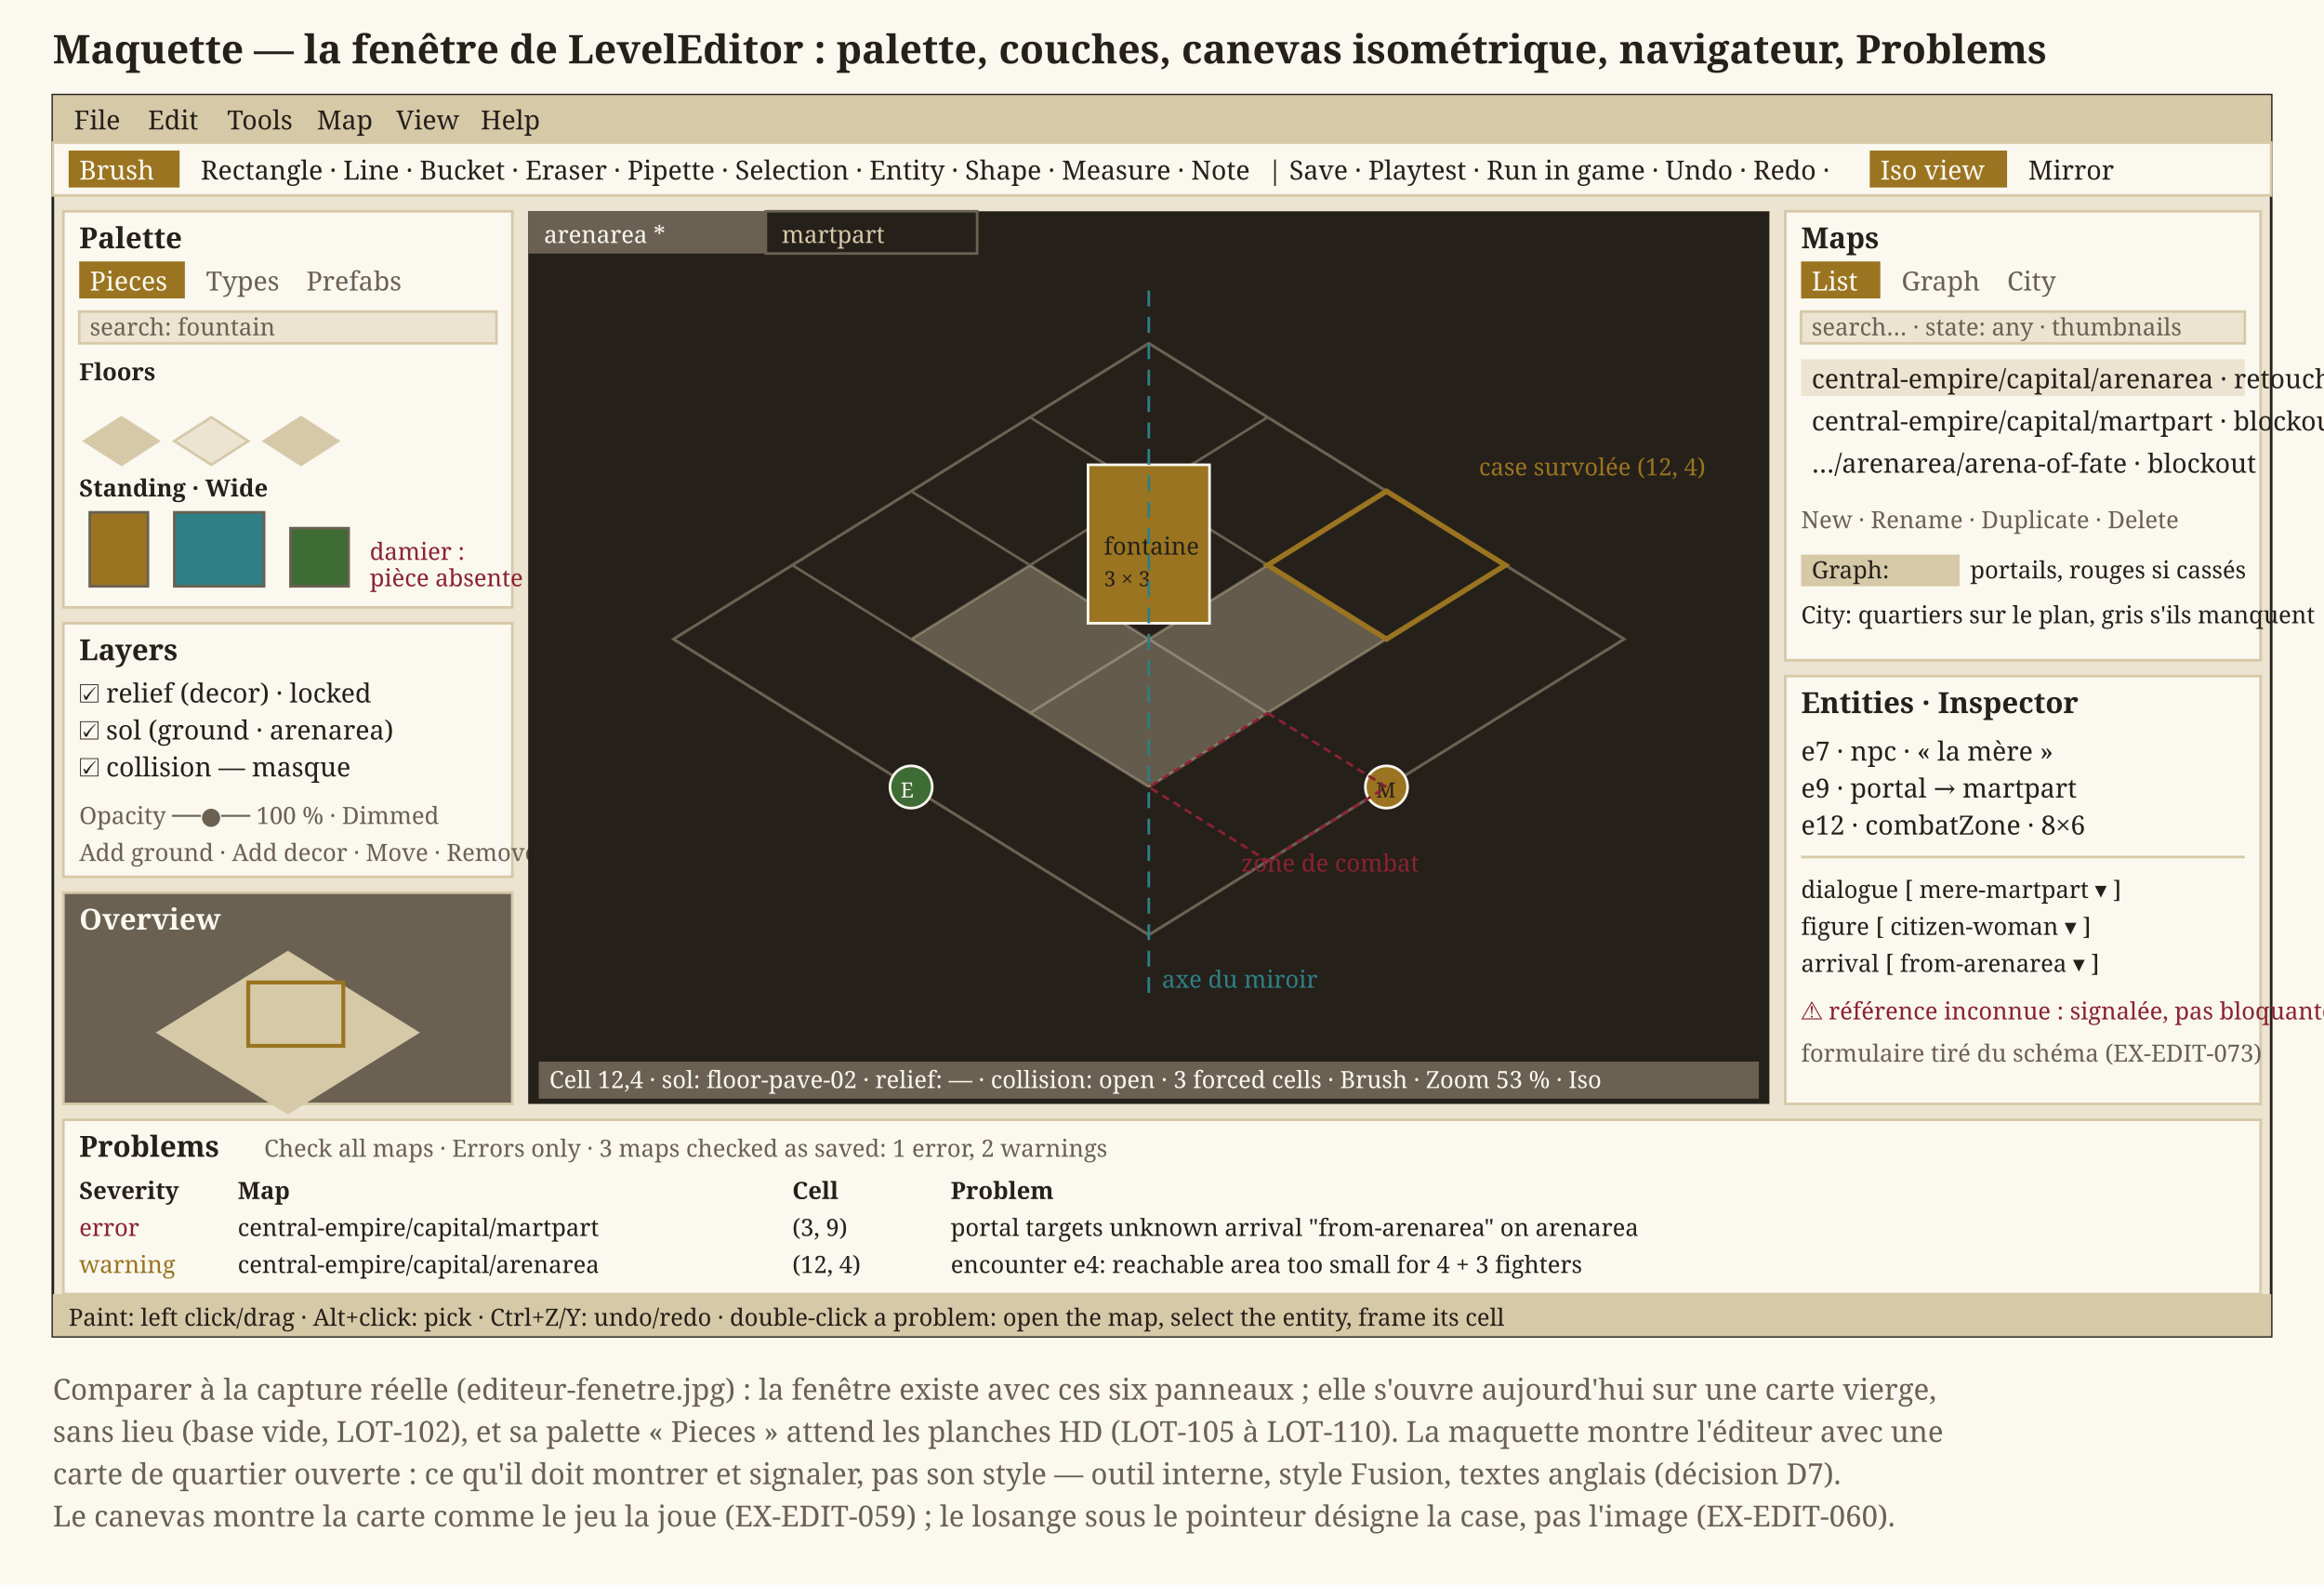
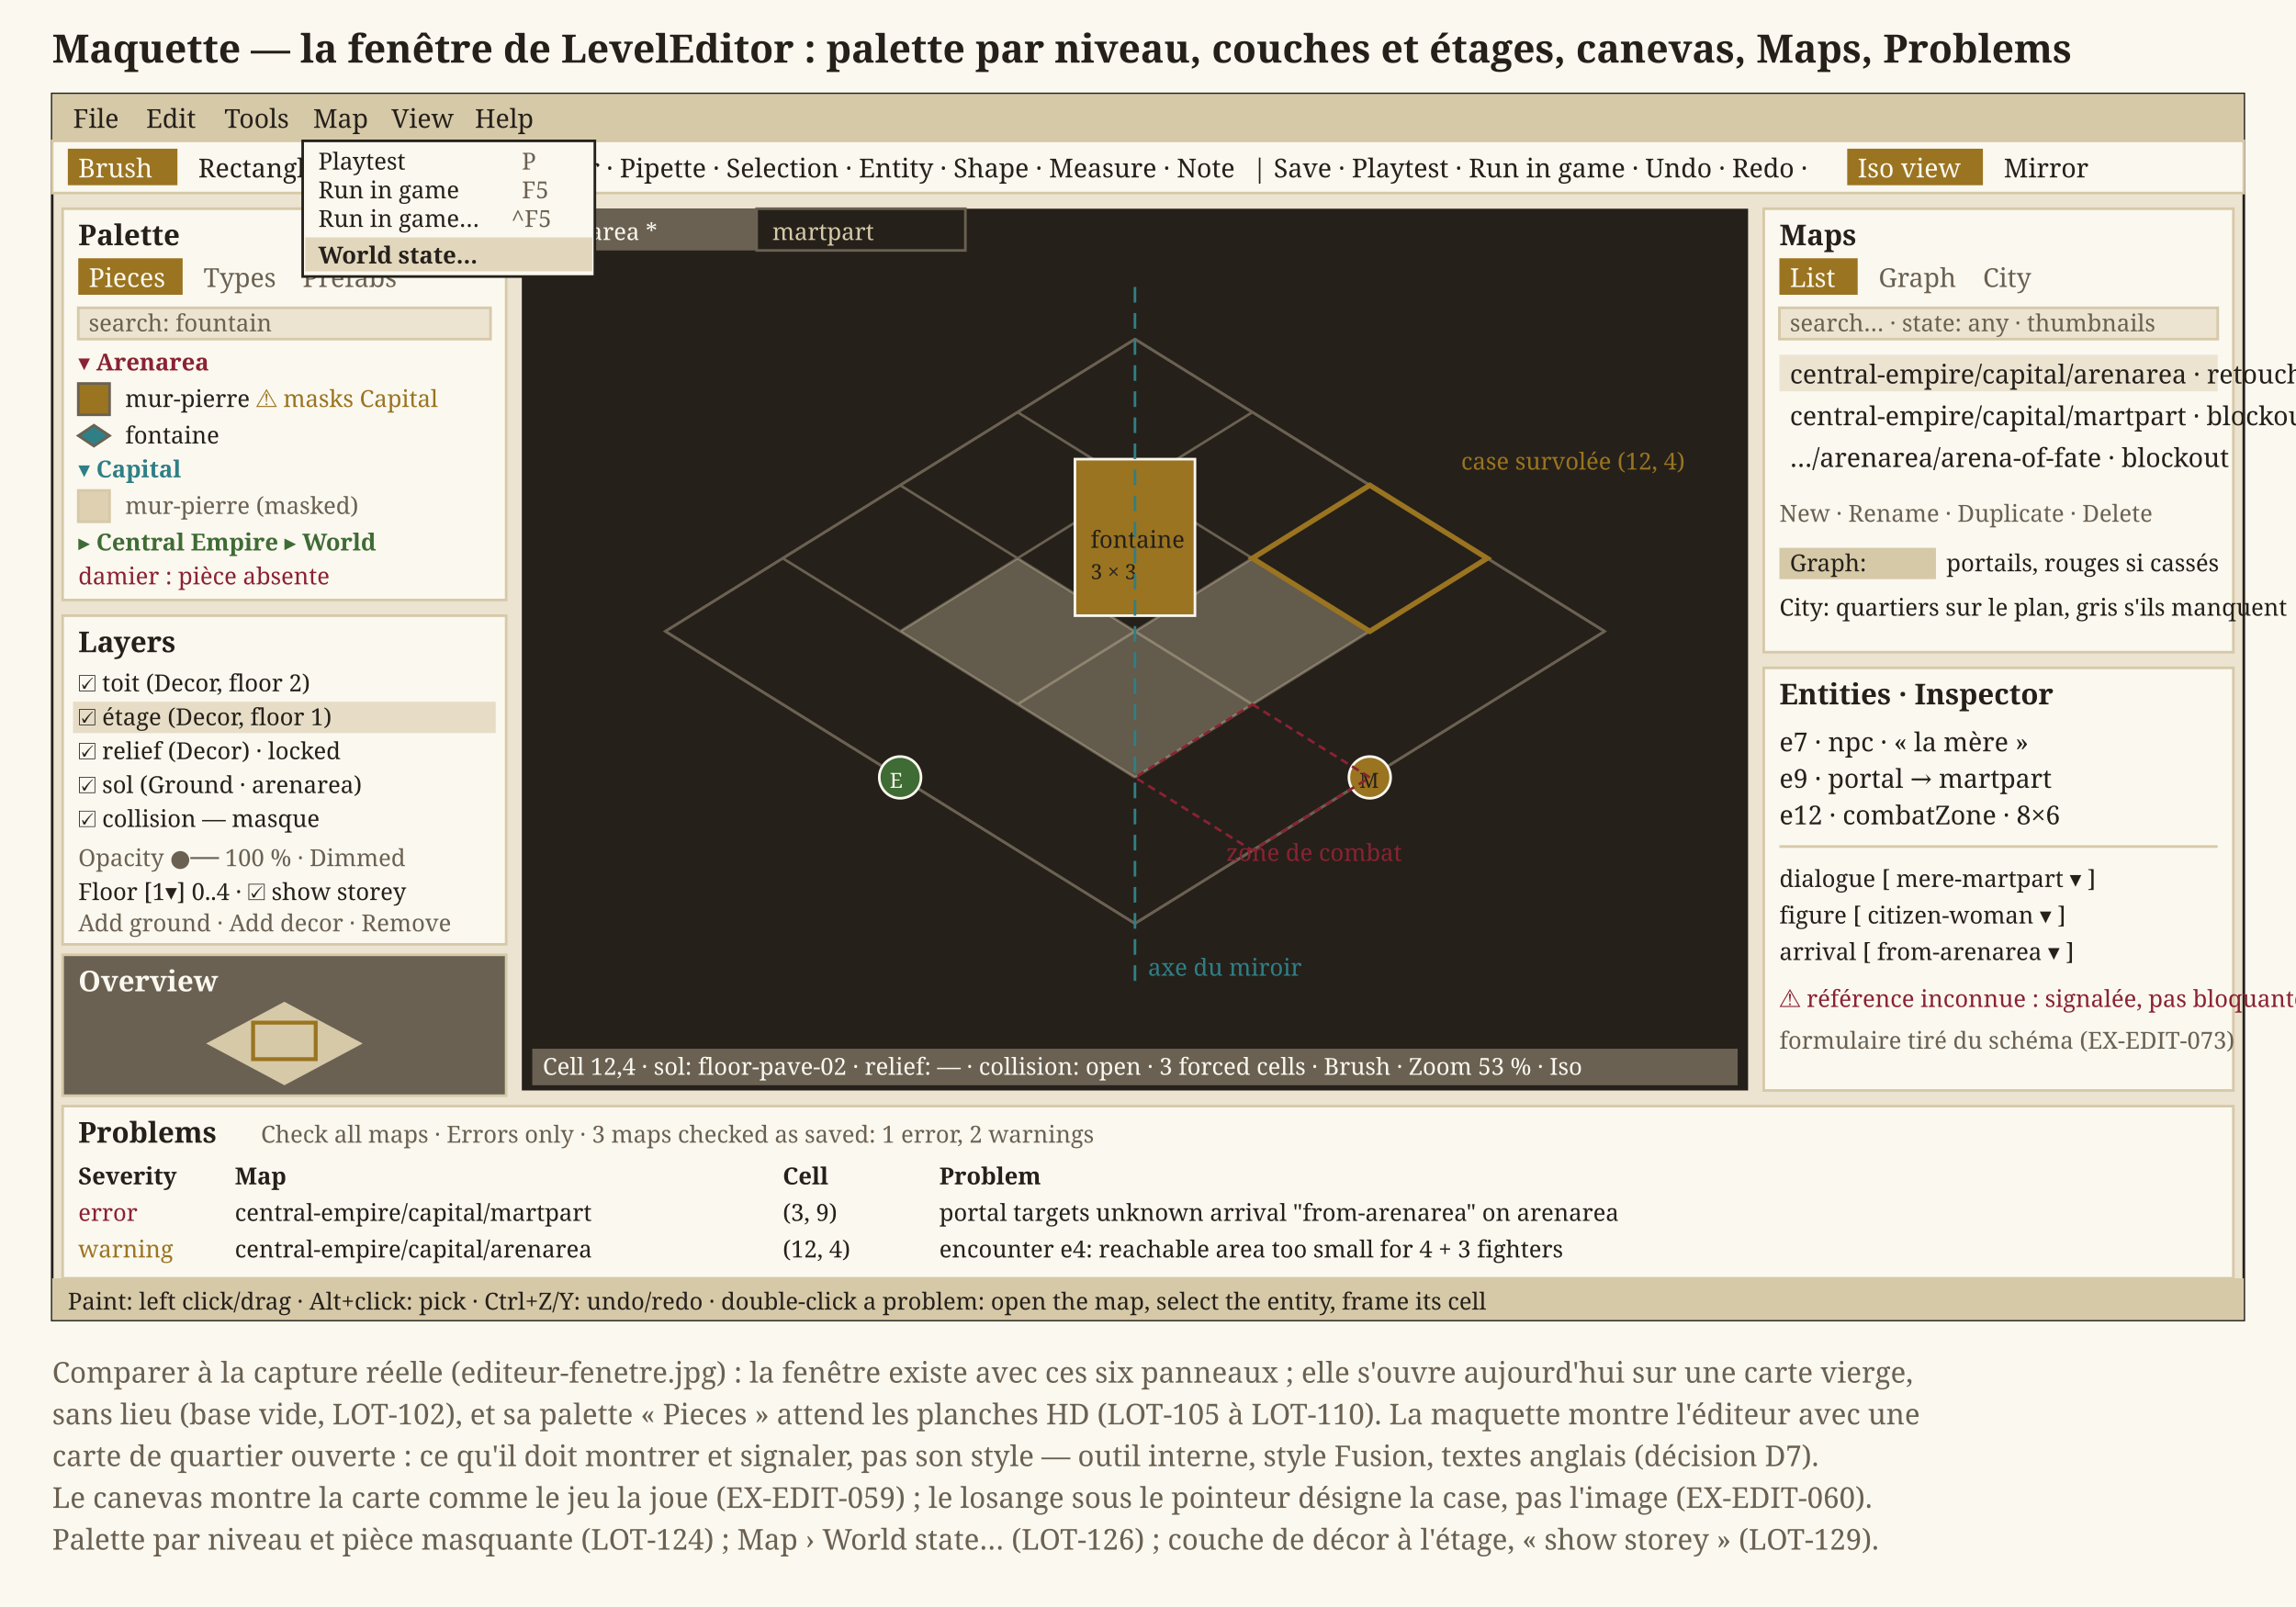
- <svg xmlns="http://www.w3.org/2000/svg" viewBox="0 0 880 600" font-family="Georgia, serif" font-size="13">
-   <rect width="880" height="600" fill="#fbf8f0" />
-   <text x="20" y="24" font-size="15" font-weight="600" fill="#25201a">Maquette — la fenêtre de LevelEditor : palette, couches, canevas isométrique, navigateur, Problems</text>
+ <svg xmlns="http://www.w3.org/2000/svg" viewBox="0 0 880 616" font-family="Georgia, serif" font-size="13">
+   <rect width="880" height="616" fill="#fbf8f0" />
+   <text x="20" y="24" font-size="15" font-weight="600" fill="#25201a">Maquette — la fenêtre de LevelEditor : palette par niveau, couches et étages, canevas, Maps, Problems</text>
  <rect x="20" y="36" width="840" height="470" fill="#ece4d1" stroke="#25201a" />
  <rect x="20" y="36" width="840" height="18" fill="#d6c9a8" />
  <g font-size="10" fill="#25201a">
    <text x="28" y="49">File</text>
    <text x="56" y="49">Edit</text>
    <text x="86" y="49">Tools</text>
    <text x="120" y="49">Map</text>
    <text x="150" y="49">View</text>
    <text x="182" y="49">Help</text>
  </g>
  <rect x="20" y="54" width="840" height="20" fill="#fbf8f0" stroke="#d6c9a8" />
  <g font-size="10" fill="#25201a">
    <rect x="26" y="57" width="42" height="14" fill="#9a7420" />
    <text x="30" y="68" fill="#fbf8f0">Brush</text>
    <text x="76" y="68">Rectangle · Line · Bucket · Eraser · Pipette · Selection · Entity · Shape · Measure · Note</text>
    <text x="480" y="68">| Save · Playtest · Run in game · Undo · Redo ·</text>
    <rect x="708" y="57" width="52" height="14" fill="#9a7420" />
    <text x="712" y="68" fill="#fbf8f0">Iso view</text>
    <text x="768" y="68">Mirror</text>
  </g>
  <rect x="24" y="80" width="170" height="150" fill="#fbf8f0" stroke="#d6c9a8" />
  <text x="30" y="94" font-size="11" font-weight="600" fill="#25201a">Palette</text>
  <g font-size="10">
    <rect x="30" y="99" width="40" height="14" fill="#9a7420" />
    <text x="34" y="110" fill="#fbf8f0">Pieces</text>
    <text x="78" y="110" fill="#6a6152">Types</text>
    <text x="116" y="110" fill="#6a6152">Prefabs</text>
  </g>
  <rect x="30" y="118" width="158" height="12" fill="#ece4d1" stroke="#d6c9a8" />
  <text x="34" y="127" font-size="9" fill="#6a6152">search: fountain</text>
-   <text x="30" y="144" font-size="9" fill="#25201a" font-weight="600">Floors</text>
-   <g stroke="#d6c9a8">
-     <path d="M46,158 l14,9 l-14,9 l-14,-9 z" fill="#d6c9a8" />
-     <path d="M80,158 l14,9 l-14,9 l-14,-9 z" fill="#ece4d1" />
-     <path d="M114,158 l14,9 l-14,9 l-14,-9 z" fill="#d6c9a8" />
+   <text x="30" y="142" font-size="9" fill="#8a2233" font-weight="600">▾ Arenarea</text>
+   <rect x="30" y="147" width="12" height="12" fill="#9a7420" stroke="#6a6152" />
+   <text x="48" y="156" font-size="9" fill="#25201a">mur-pierre <tspan fill="#9a7420">⚠ masks Capital</tspan>
+   </text>
+   <path d="M36,163 l6,4 l-6,4 l-6,-4 z" fill="#2f7f86" stroke="#6a6152" />
+   <text x="48" y="170" font-size="9" fill="#25201a">fontaine</text>
+   <text x="30" y="183" font-size="9" fill="#2f7f86" font-weight="600">▾ Capital</text>
+   <rect x="30" y="188" width="12" height="12" fill="#9a7420" fill-opacity="0.3" stroke="#d6c9a8" />
+   <text x="48" y="197" font-size="9" fill="#6a6152">mur-pierre (masked)</text>
+   <text x="30" y="211" font-size="9" fill="#3f6b34" font-weight="600">▸ Central Empire   ▸ World</text>
+   <text x="30" y="224" font-size="9" fill="#8a2233">damier : pièce absente</text>
+   <rect x="24" y="236" width="170" height="126" fill="#fbf8f0" stroke="#d6c9a8" />
+   <text x="30" y="250" font-size="11" font-weight="600" fill="#25201a">Layers</text>
+   <g font-size="9" fill="#25201a">
+     <text x="30" y="265">☑ toit (Decor, floor 2)</text>
+     <rect x="28" y="269" width="162" height="12" fill="#9a7420" fill-opacity="0.2" />
+     <text x="30" y="278">☑ étage (Decor, floor 1)</text>
+     <text x="30" y="291">☑ relief (Decor) · locked</text>
+     <text x="30" y="304">☑ sol (Ground · arenarea)</text>
+     <text x="30" y="317">☑ collision — masque</text>
  </g>
-   <text x="30" y="188" font-size="9" fill="#25201a" font-weight="600">Standing · Wide</text>
-   <g stroke="#6a6152">
-     <rect x="34" y="194" width="22" height="28" fill="#9a7420" />
-     <rect x="66" y="194" width="34" height="28" fill="#2f7f86" />
-     <rect x="110" y="200" width="22" height="22" fill="#3f6b34" />
-   </g>
-   <text x="140" y="212" font-size="9" fill="#8a2233">damier :</text>
-   <text x="140" y="222" font-size="9" fill="#8a2233">pièce absente</text>
-   <rect x="24" y="236" width="170" height="96" fill="#fbf8f0" stroke="#d6c9a8" />
-   <text x="30" y="250" font-size="11" font-weight="600" fill="#25201a">Layers</text>
-   <g font-size="10" fill="#25201a">
-     <text x="30" y="266">☑ relief (decor) · locked</text>
-     <text x="30" y="280">☑ sol (ground · arenarea)</text>
-     <text x="30" y="294">☑ collision — masque</text>
-   </g>
-   <text x="30" y="312" font-size="9" fill="#6a6152">Opacity ──●── 100 % · Dimmed</text>
-   <text x="30" y="326" font-size="9" fill="#6a6152">Add ground · Add decor · Move · Remove</text>
-   <rect x="24" y="338" width="170" height="80" fill="#6a6152" stroke="#d6c9a8" />
-   <text x="30" y="352" font-size="11" font-weight="600" fill="#fbf8f0">Overview</text>
-   <path d="M109,360 l50,31 l-50,31 l-50,-31 z" fill="#d6c9a8" />
-   <rect x="94" y="372" width="36" height="24" fill="none" stroke="#9a7420" stroke-width="1.5" />
+   <text x="30" y="332" font-size="9" fill="#6a6152">Opacity ●── 100 % · Dimmed</text>
+   <text x="30" y="345" font-size="9" fill="#25201a">Floor [1▾] 0..4 · ☑ show storey</text>
+   <text x="30" y="357" font-size="9" fill="#6a6152">Add ground · Add decor · Remove</text>
+   <rect x="24" y="366" width="170" height="54" fill="#6a6152" stroke="#d6c9a8" />
+   <text x="30" y="380" font-size="11" font-weight="600" fill="#fbf8f0">Overview</text>
+   <path d="M109,384 l30,16 l-30,16 l-30,-16 z" fill="#d6c9a8" />
+   <rect x="97" y="392" width="24" height="14" fill="none" stroke="#9a7420" stroke-width="1.5" />
  <rect x="200" y="80" width="470" height="338" fill="#25201a" />
  <rect x="200" y="80" width="90" height="16" fill="#6a6152" />
  <text x="206" y="92" font-size="9" fill="#fbf8f0">arenarea *</text>
  <rect x="290" y="80" width="80" height="16" fill="#25201a" stroke="#6a6152" />
  <text x="296" y="92" font-size="9" fill="#d6c9a8">martpart</text>
  <g stroke="#6a6152" fill="none">
    <path d="M435,130 l180,112 l-180,112 l-180,-112 z" />
    <path d="M435,130 l-180,112 M435,130 l180,112 M255,242 l180,112 M615,242 l-180,112" />
    <path d="M480,158 l-135,84 M525,186 l-135,84 M570,214 l-135,84 M390,158 l135,84 M345,186 l135,84 M300,214 l135,84" />
  </g>
  <g fill="#d6c9a8" fill-opacity="0.35">
    <path d="M435,242 l45,28 l-45,28 l-45,-28 z" />
    <path d="M480,214 l45,28 l-45,28 l-45,-28 z" />
    <path d="M390,214 l45,28 l-45,28 l-45,-28 z" />
  </g>
  <rect x="412" y="176" width="46" height="60" fill="#9a7420" stroke="#fbf8f0" />
  <text x="418" y="210" font-size="9" fill="#25201a">fontaine</text>
  <text x="418" y="222" font-size="8" fill="#25201a">3 × 3</text>
  <path d="M525,186 l45,28 l-45,28 l-45,-28 z" fill="none" stroke="#9a7420" stroke-width="2" />
  <text x="560" y="180" font-size="9" fill="#9a7420">case survolée (12, 4)</text>
  <circle cx="345" cy="298" r="8" fill="#3f6b34" stroke="#fbf8f0" />
  <text x="341" y="302" font-size="8" fill="#fbf8f0">E</text>
  <circle cx="525" cy="298" r="8" fill="#9a7420" stroke="#fbf8f0" />
  <text x="521" y="302" font-size="8" fill="#25201a">M</text>
  <path d="M480,270 l45,28 l-45,28 l-45,-28 z" fill="none" stroke="#8a2233" stroke-dasharray="3 2" />
  <text x="470" y="330" font-size="9" fill="#8a2233">zone de combat</text>
  <path d="M435,110 L435,380" stroke="#2f7f86" stroke-dasharray="6 4" />
  <text x="440" y="374" font-size="9" fill="#2f7f86">axe du miroir</text>
  <rect x="204" y="402" width="462" height="14" fill="#6a6152" />
  <text x="208" y="412" font-size="9" fill="#fbf8f0">Cell 12,4 · sol: floor-pave-02 · relief: — · collision: open · 3 forced cells · Brush · Zoom 53 % · Iso</text>
  <rect x="676" y="80" width="180" height="170" fill="#fbf8f0" stroke="#d6c9a8" />
  <text x="682" y="94" font-size="11" font-weight="600" fill="#25201a">Maps</text>
  <g font-size="10">
    <rect x="682" y="99" width="30" height="14" fill="#9a7420" />
    <text x="686" y="110" fill="#fbf8f0">List</text>
    <text x="720" y="110" fill="#6a6152">Graph</text>
    <text x="760" y="110" fill="#6a6152">City</text>
  </g>
  <rect x="682" y="118" width="168" height="12" fill="#ece4d1" stroke="#d6c9a8" />
  <text x="686" y="127" font-size="9" fill="#6a6152">search… · state: any · thumbnails</text>
  <g font-size="10" fill="#25201a">
    <rect x="682" y="136" width="168" height="14" fill="#ece4d1" />
    <text x="686" y="147">central-empire/capital/arenarea · retouched</text>
    <text x="686" y="163">central-empire/capital/martpart · blockout</text>
    <text x="686" y="179">…/arenarea/arena-of-fate · blockout</text>
  </g>
  <text x="682" y="200" font-size="9" fill="#6a6152">New · Rename · Duplicate · Delete</text>
  <g font-size="9" fill="#25201a">
    <rect x="682" y="210" width="60" height="12" fill="#d6c9a8" />
    <text x="686" y="219">Graph:</text>
    <text x="746" y="219">portails, rouges si cassés</text>
  </g>
  <text x="682" y="236" font-size="9" fill="#25201a">City: quartiers sur le plan, gris s'ils manquent</text>
  <rect x="676" y="256" width="180" height="162" fill="#fbf8f0" stroke="#d6c9a8" />
  <text x="682" y="270" font-size="11" font-weight="600" fill="#25201a">Entities · Inspector</text>
  <g font-size="10" fill="#25201a">
    <text x="682" y="288">e7 · npc · « la mère »</text>
    <text x="682" y="302">e9 · portal → martpart</text>
    <text x="682" y="316">e12 · combatZone · 8×6</text>
  </g>
  <rect x="682" y="324" width="168" height="1" fill="#d6c9a8" />
  <g font-size="9" fill="#25201a">
    <text x="682" y="340">dialogue  [ mere-martpart ▾ ]</text>
    <text x="682" y="354">figure    [ citizen-woman ▾ ]</text>
    <text x="682" y="368">arrival   [ from-arenarea ▾ ]</text>
  </g>
  <text x="682" y="386" font-size="9" fill="#8a2233">⚠ référence inconnue : signalée, pas bloquante</text>
  <text x="682" y="402" font-size="9" fill="#6a6152">formulaire tiré du schéma (EX-EDIT-073)</text>
  <rect x="24" y="424" width="832" height="66" fill="#fbf8f0" stroke="#d6c9a8" />
  <text x="30" y="438" font-size="11" font-weight="600" fill="#25201a">Problems</text>
  <text x="100" y="438" font-size="9" fill="#6a6152">Check all maps · Errors only · 3 maps checked as saved: 1 error, 2 warnings</text>
  <g font-size="9" fill="#25201a">
    <text x="30" y="454" font-weight="600">Severity</text>
    <text x="90" y="454" font-weight="600">Map</text>
    <text x="300" y="454" font-weight="600">Cell</text>
    <text x="360" y="454" font-weight="600">Problem</text>
    <text x="30" y="468" fill="#8a2233">error</text>
    <text x="90" y="468">central-empire/capital/martpart</text>
    <text x="300" y="468">(3, 9)</text>
    <text x="360" y="468">portal targets unknown arrival "from-arenarea" on arenarea</text>
    <text x="30" y="482" fill="#9a7420">warning</text>
    <text x="90" y="482">central-empire/capital/arenarea</text>
    <text x="300" y="482">(12, 4)</text>
    <text x="360" y="482">encounter e4: reachable area too small for 4 + 3 fighters</text>
  </g>
  <rect x="20" y="490" width="840" height="16" fill="#d6c9a8" />
  <text x="26" y="502" font-size="9" fill="#25201a">Paint: left click/drag · Alt+click: pick · Ctrl+Z/Y: undo/redo · double-click a problem: open the map, select the entity, frame its cell</text>
+   <rect x="116" y="54" width="112" height="52" fill="#fbf8f0" stroke="#25201a" />
+   <g font-size="9" fill="#25201a">
+     <text x="122" y="65">Playtest</text>
+     <text x="200" y="65" fill="#6a6152">P</text>
+     <text x="122" y="76">Run in game</text>
+     <text x="200" y="76" fill="#6a6152">F5</text>
+     <text x="122" y="87">Run in game…</text>
+     <text x="196" y="87" fill="#6a6152">^F5</text>
+     <rect x="117" y="91" width="110" height="13" fill="#9a7420" fill-opacity="0.25" />
+     <text x="122" y="101" font-weight="600">World state…</text>
+   </g>
  <g fill="#6a6152" font-size="11">
    <text x="20" y="530">Comparer à la capture réelle (editeur-fenetre.jpg) : la fenêtre existe avec ces six panneaux ; elle s'ouvre aujourd'hui sur une carte vierge,</text>
    <text x="20" y="546">sans lieu (base vide, LOT-102), et sa palette « Pieces » attend les planches HD (LOT-105 à LOT-110). La maquette montre l'éditeur avec une</text>
    <text x="20" y="562">carte de quartier ouverte : ce qu'il doit montrer et signaler, pas son style — outil interne, style Fusion, textes anglais (décision D7).</text>
    <text x="20" y="578">Le canevas montre la carte comme le jeu la joue (EX-EDIT-059) ; le losange sous le pointeur désigne la case, pas l'image (EX-EDIT-060).</text>
+     <text x="20" y="594">Palette par niveau et pièce masquante (LOT-124) ; Map › World state… (LOT-126) ; couche de décor à l'étage, « show storey » (LOT-129).</text>
  </g>
</svg>
